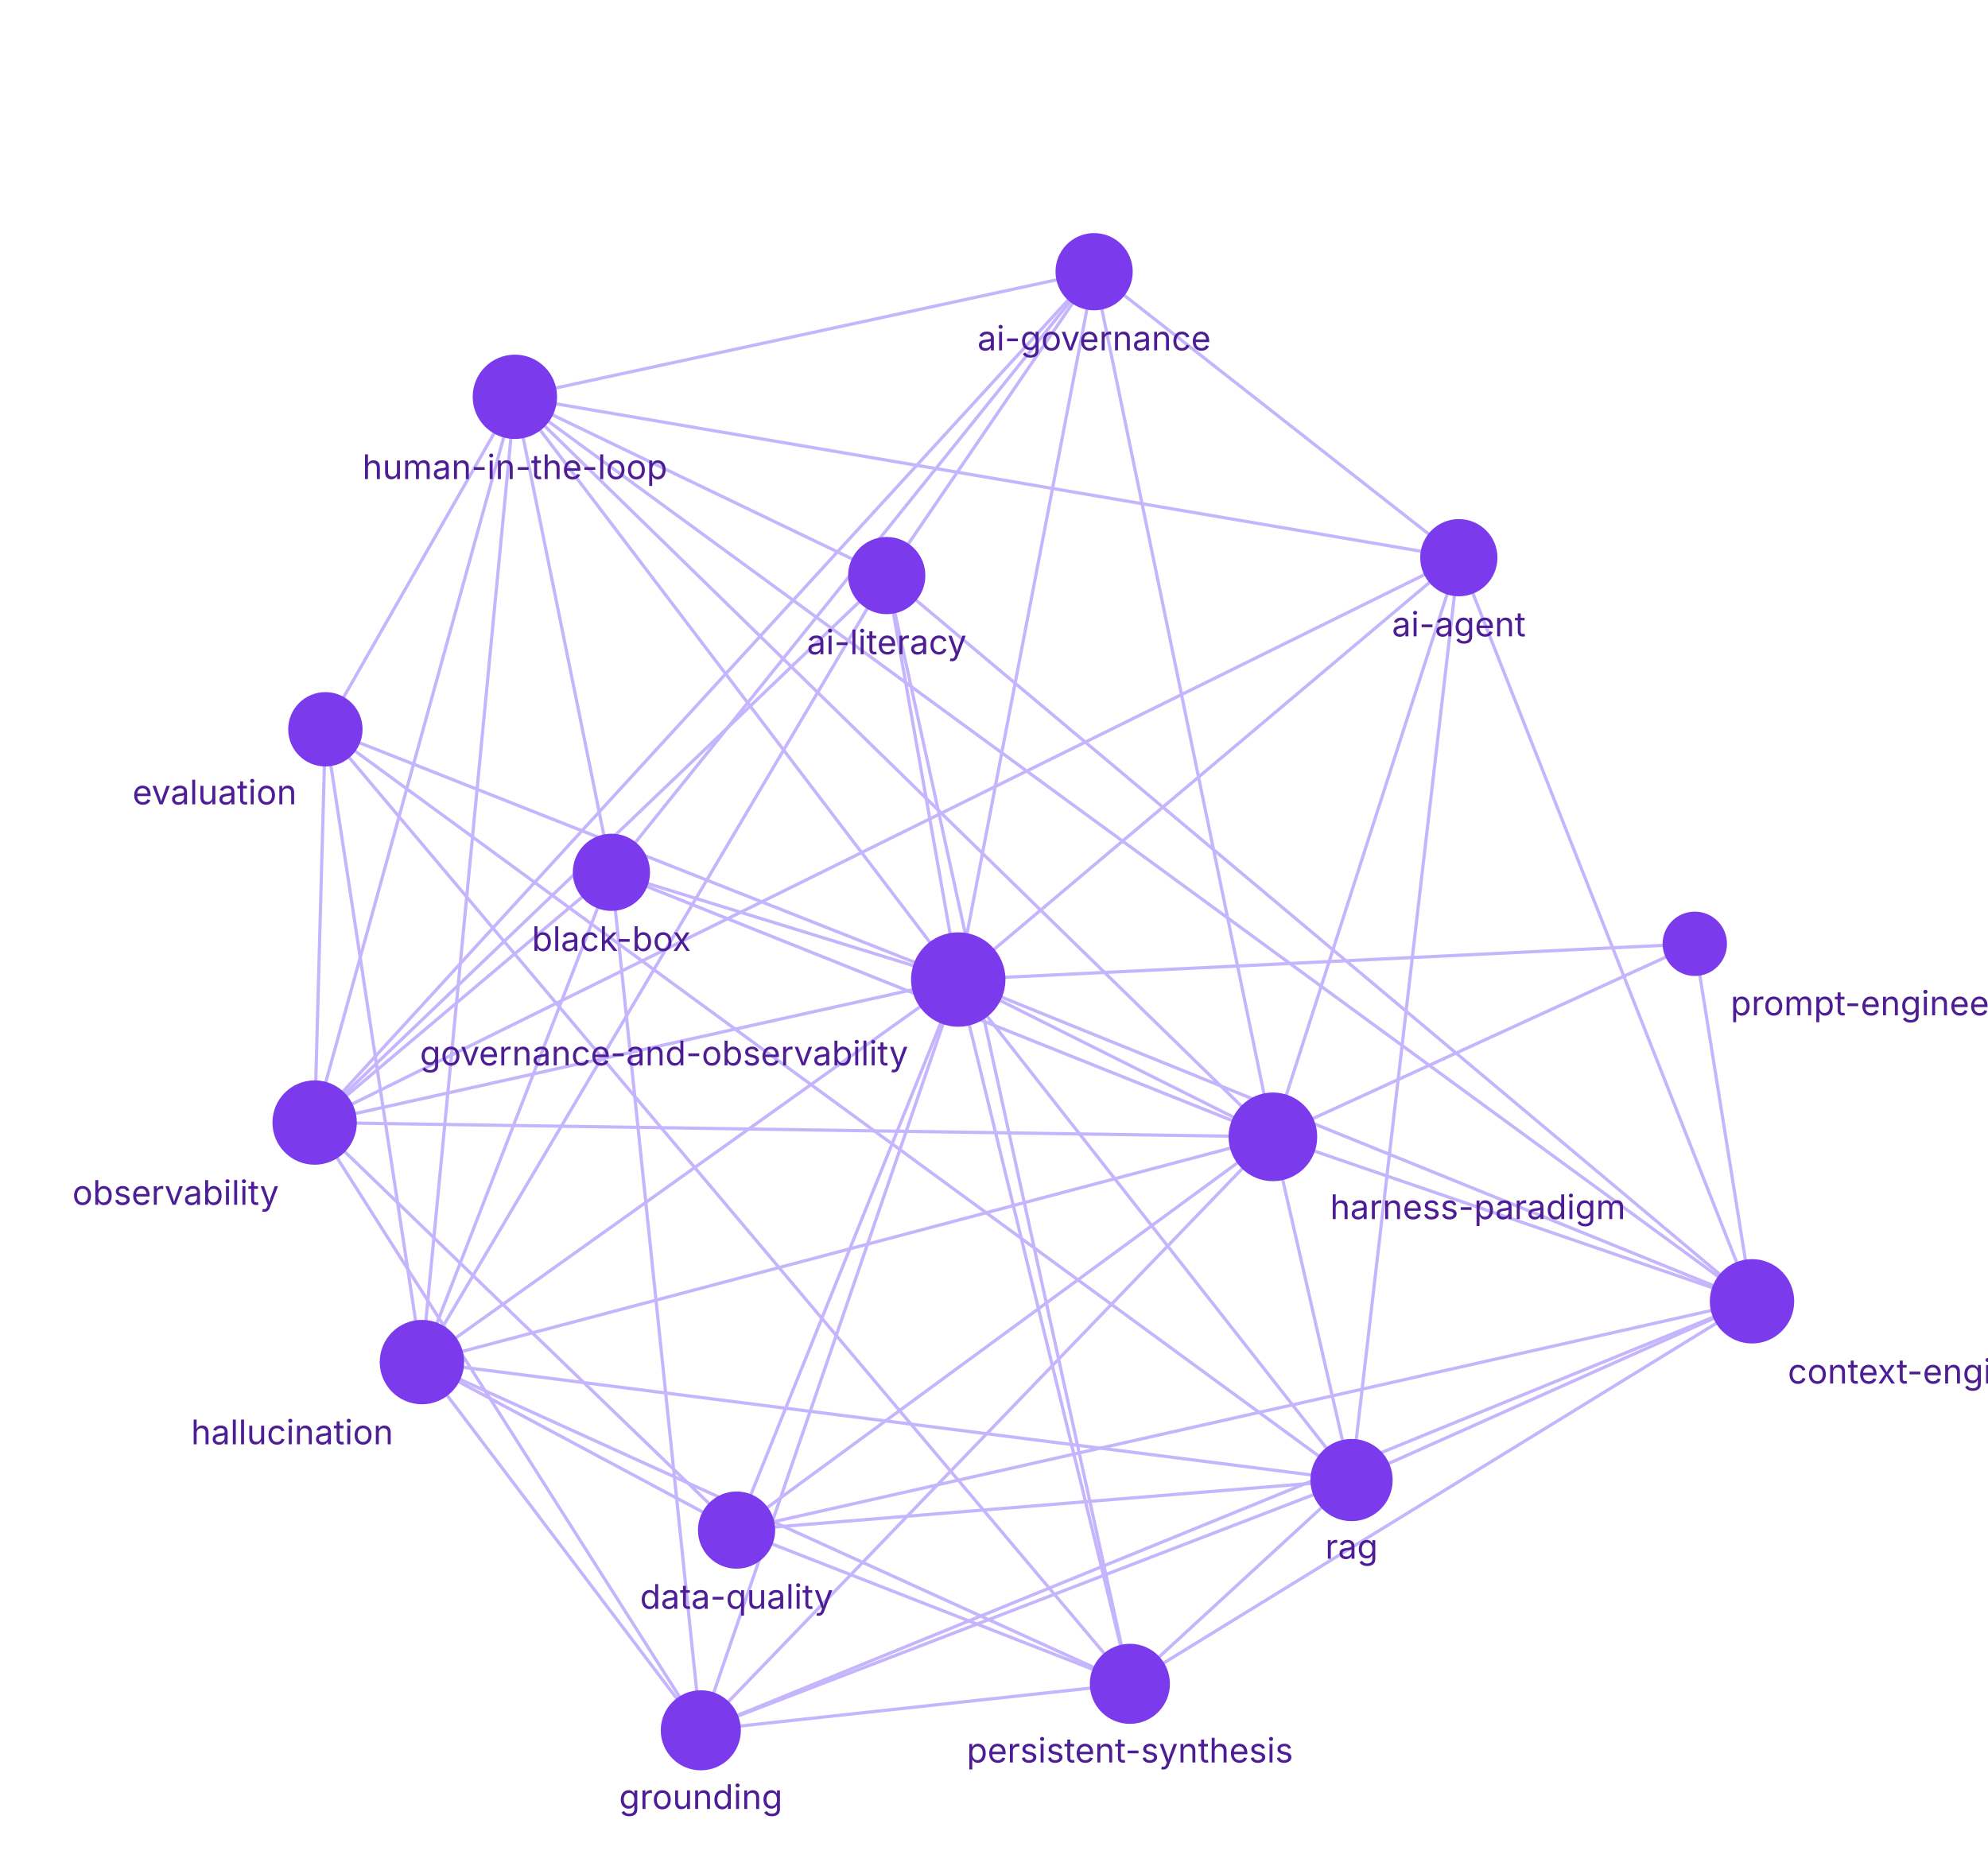
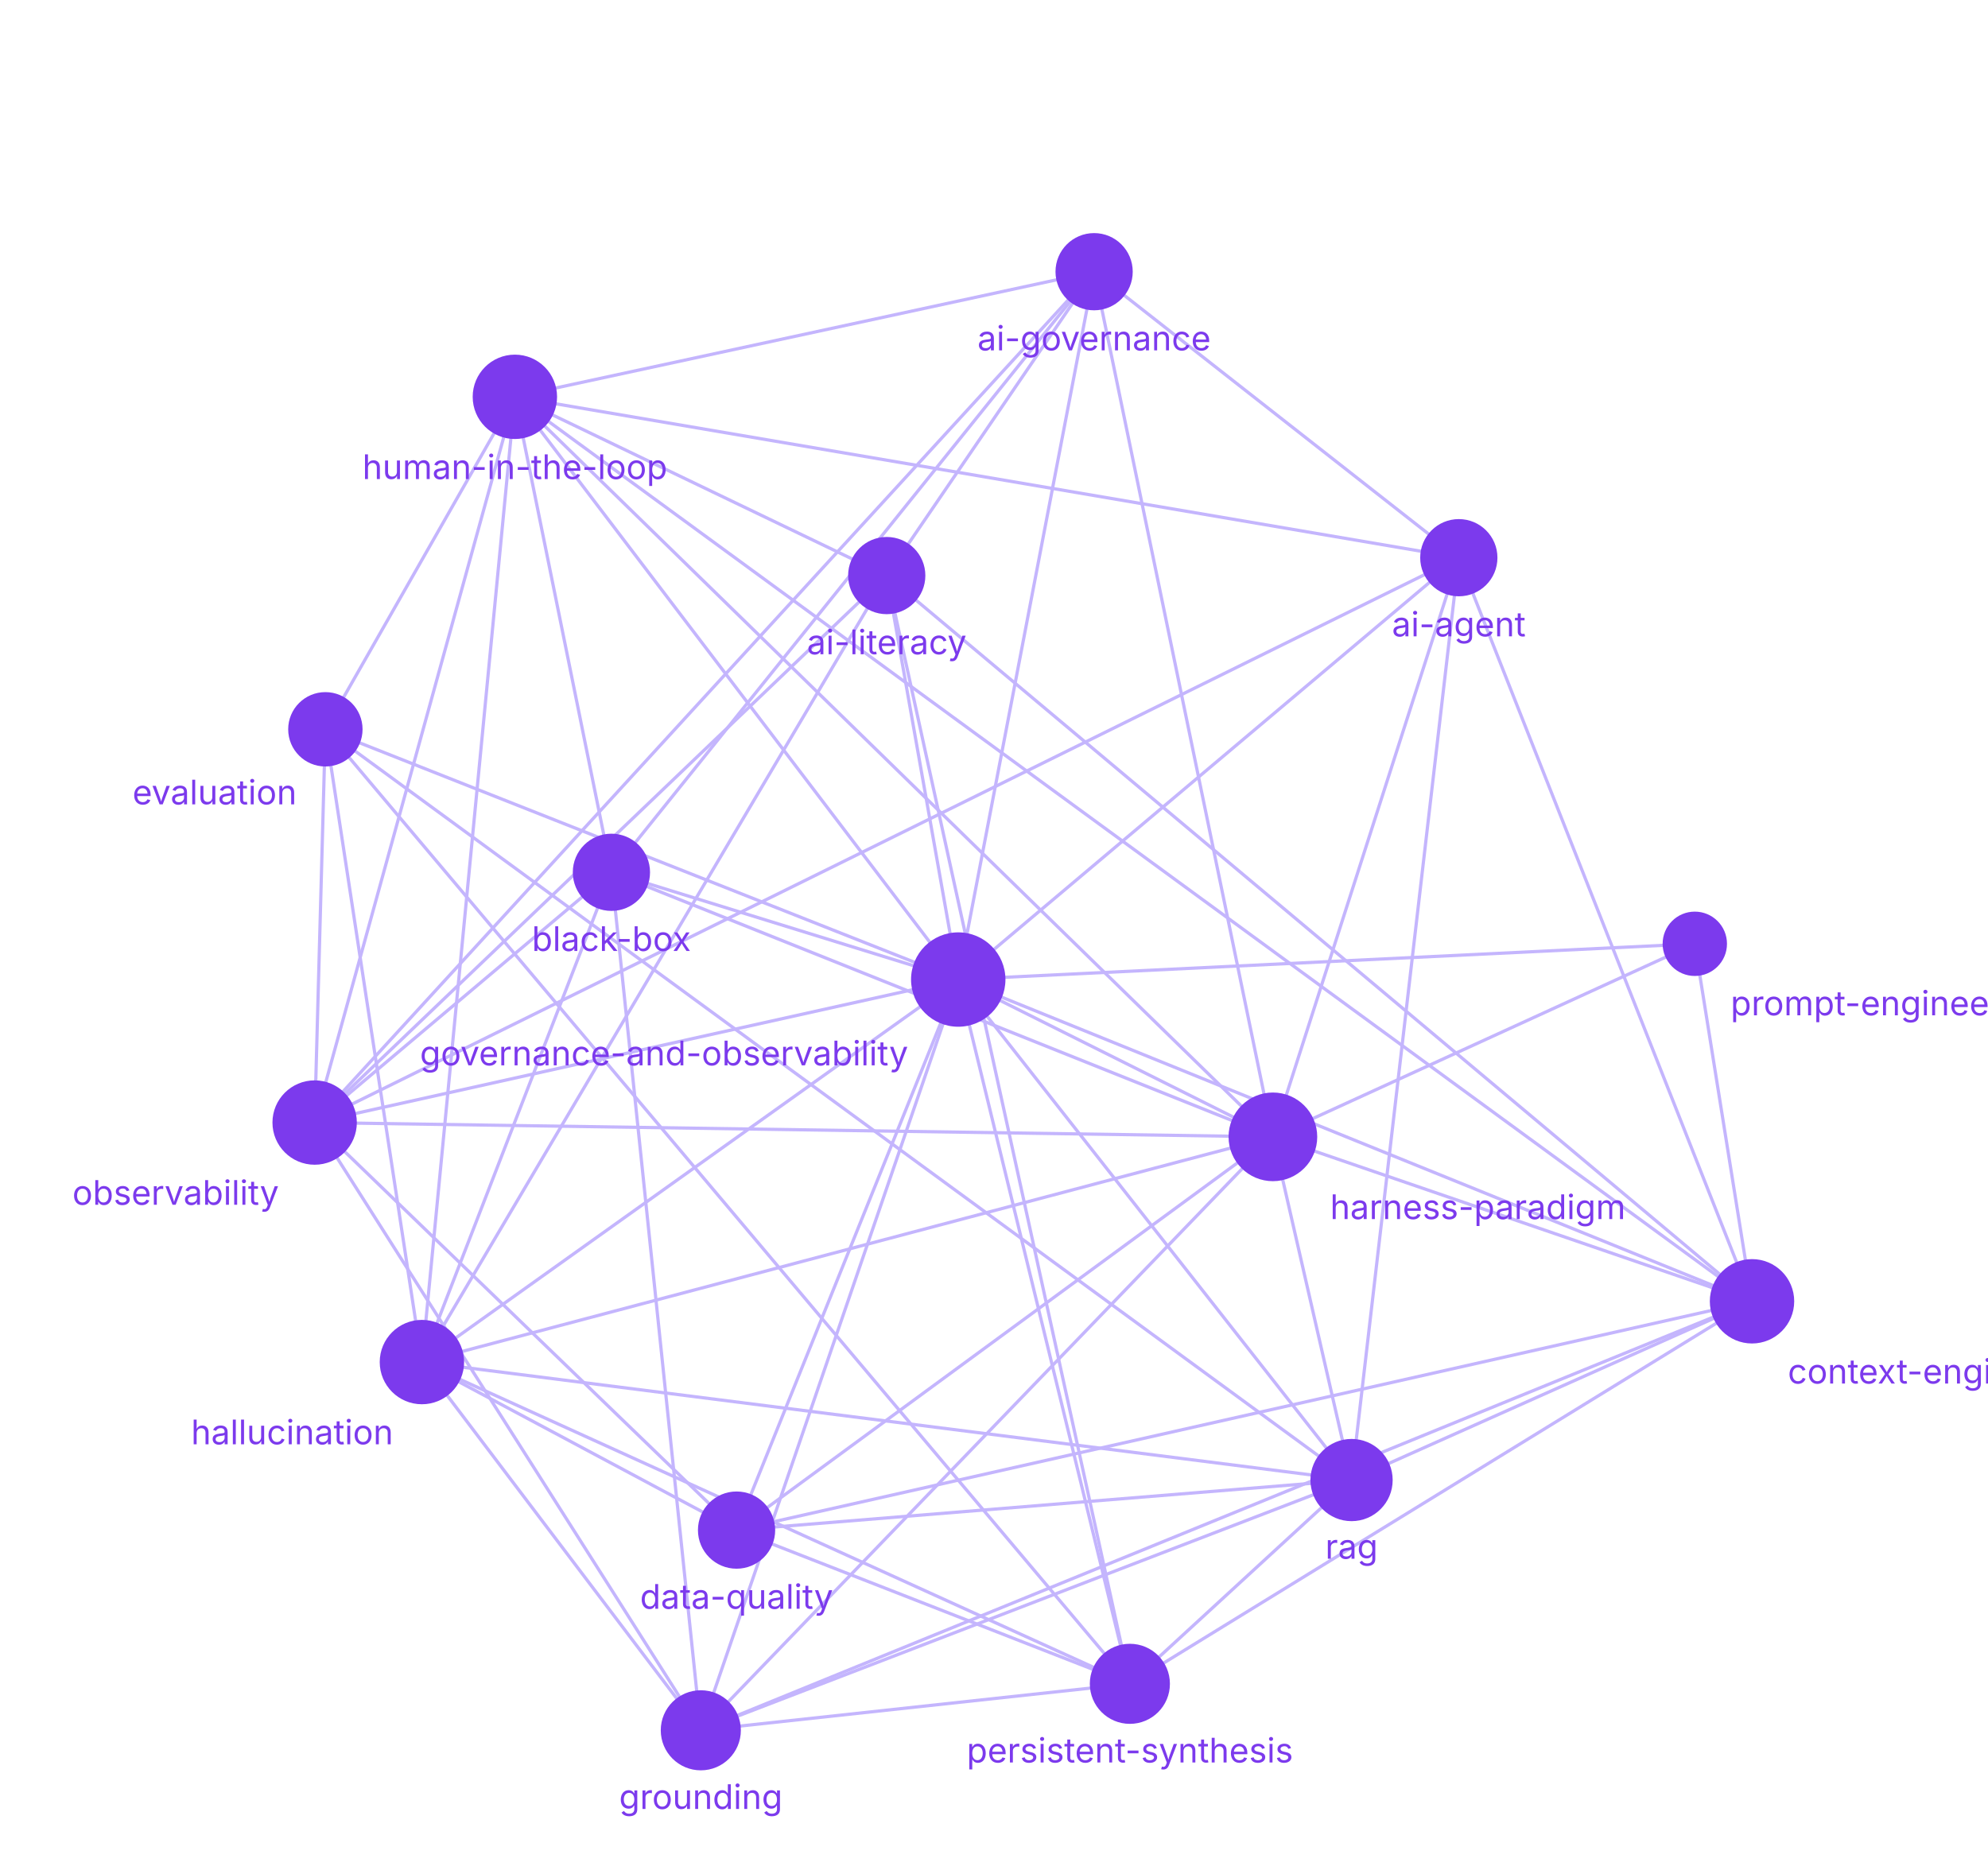
<svg xmlns="http://www.w3.org/2000/svg" viewBox="0 0 556 524" width="440">
  <style>
    line { stroke: #C4B5FD; stroke-width: 0.9; }
    circle { fill: #7C3AED; }
-     text { font-family: -apple-system, BlinkMacSystemFont, "Segoe UI", sans-serif; font-size: 9.5px; fill: #4C1D95; }
+     text { font-family: -apple-system, BlinkMacSystemFont, "Segoe UI", sans-serif; font-size: 9.5px; fill: #7C3AED; }
    @media (prefers-color-scheme: dark) {
      line { stroke: #5B21B6; }
      circle { fill: #7C3AED; }
      text { fill: #DDD6FE; }
    }
  </style>
  <g>
    <line x1="408" y1="156" x2="306" y2="76" />
    <line x1="408" y1="156" x2="490" y2="364" />
    <line x1="408" y1="156" x2="268" y2="274" />
    <line x1="408" y1="156" x2="356" y2="318" />
    <line x1="408" y1="156" x2="144" y2="111" />
    <line x1="408" y1="156" x2="88" y2="314" />
    <line x1="408" y1="156" x2="378" y2="414" />
    <line x1="306" y1="76" x2="248" y2="161" />
    <line x1="306" y1="76" x2="171" y2="244" />
    <line x1="306" y1="76" x2="268" y2="274" />
    <line x1="306" y1="76" x2="356" y2="318" />
    <line x1="306" y1="76" x2="144" y2="111" />
    <line x1="306" y1="76" x2="88" y2="314" />
    <line x1="248" y1="161" x2="490" y2="364" />
    <line x1="248" y1="161" x2="268" y2="274" />
    <line x1="248" y1="161" x2="118" y2="381" />
    <line x1="248" y1="161" x2="144" y2="111" />
    <line x1="248" y1="161" x2="88" y2="314" />
    <line x1="248" y1="161" x2="316" y2="471" />
    <line x1="171" y1="244" x2="268" y2="274" />
    <line x1="171" y1="244" x2="196" y2="484" />
    <line x1="171" y1="244" x2="118" y2="381" />
    <line x1="171" y1="244" x2="356" y2="318" />
    <line x1="171" y1="244" x2="144" y2="111" />
    <line x1="171" y1="244" x2="88" y2="314" />
    <line x1="490" y1="364" x2="206" y2="428" />
    <line x1="490" y1="364" x2="268" y2="274" />
    <line x1="490" y1="364" x2="196" y2="484" />
    <line x1="490" y1="364" x2="356" y2="318" />
    <line x1="490" y1="364" x2="144" y2="111" />
    <line x1="490" y1="364" x2="316" y2="471" />
    <line x1="490" y1="364" x2="474" y2="264" />
    <line x1="490" y1="364" x2="378" y2="414" />
    <line x1="206" y1="428" x2="268" y2="274" />
    <line x1="206" y1="428" x2="118" y2="381" />
    <line x1="206" y1="428" x2="356" y2="318" />
    <line x1="206" y1="428" x2="88" y2="314" />
    <line x1="206" y1="428" x2="316" y2="471" />
    <line x1="206" y1="428" x2="378" y2="414" />
    <line x1="91" y1="204" x2="268" y2="274" />
    <line x1="91" y1="204" x2="118" y2="381" />
    <line x1="91" y1="204" x2="144" y2="111" />
    <line x1="91" y1="204" x2="88" y2="314" />
    <line x1="91" y1="204" x2="316" y2="471" />
    <line x1="91" y1="204" x2="378" y2="414" />
    <line x1="268" y1="274" x2="196" y2="484" />
    <line x1="268" y1="274" x2="118" y2="381" />
    <line x1="268" y1="274" x2="356" y2="318" />
    <line x1="268" y1="274" x2="144" y2="111" />
    <line x1="268" y1="274" x2="88" y2="314" />
    <line x1="268" y1="274" x2="316" y2="471" />
    <line x1="268" y1="274" x2="474" y2="264" />
    <line x1="268" y1="274" x2="378" y2="414" />
    <line x1="196" y1="484" x2="118" y2="381" />
    <line x1="196" y1="484" x2="356" y2="318" />
    <line x1="196" y1="484" x2="88" y2="314" />
    <line x1="196" y1="484" x2="316" y2="471" />
    <line x1="196" y1="484" x2="378" y2="414" />
    <line x1="118" y1="381" x2="356" y2="318" />
    <line x1="118" y1="381" x2="144" y2="111" />
    <line x1="118" y1="381" x2="316" y2="471" />
    <line x1="118" y1="381" x2="378" y2="414" />
    <line x1="356" y1="318" x2="144" y2="111" />
    <line x1="356" y1="318" x2="88" y2="314" />
    <line x1="356" y1="318" x2="474" y2="264" />
    <line x1="356" y1="318" x2="378" y2="414" />
    <line x1="144" y1="111" x2="88" y2="314" />
    <line x1="316" y1="471" x2="378" y2="414" />
  </g>
  <g>
    <circle cx="306" cy="76" r="10.8" />
    <circle cx="144" cy="111" r="11.8" />
    <circle cx="248" cy="161" r="10.8" />
    <circle cx="408" cy="156" r="10.8" />
    <circle cx="91" cy="204" r="10.4" />
    <circle cx="171" cy="244" r="10.8" />
    <circle cx="268" cy="274" r="13.2" />
    <circle cx="88" cy="314" r="11.8" />
    <circle cx="356" cy="318" r="12.4" />
    <circle cx="474" cy="264" r="9.0" />
    <circle cx="118" cy="381" r="11.8" />
    <circle cx="490" cy="364" r="11.8" />
    <circle cx="206" cy="428" r="10.8" />
    <circle cx="378" cy="414" r="11.5" />
    <circle cx="196" cy="484" r="11.2" />
    <circle cx="316" cy="471" r="11.2" />
  </g>
  <g>
    <text x="306" y="98" text-anchor="middle">ai-governance</text>
    <text x="144" y="134" text-anchor="middle">human-in-the-loop</text>
    <text x="248" y="183" text-anchor="middle">ai-literacy</text>
    <text x="408" y="178" text-anchor="middle">ai-agent</text>
    <text x="83" y="225" text-anchor="end">evaluation</text>
    <text x="171" y="266" text-anchor="middle">black-box</text>
    <text x="254" y="298" text-anchor="end">governance-and-observability</text>
    <text x="78" y="337" text-anchor="end">observability</text>
    <text x="372" y="341" text-anchor="start">harness-paradigm</text>
    <text x="484" y="284" text-anchor="start">prompt-engineering</text>
    <text x="110" y="404" text-anchor="end">hallucination</text>
    <text x="500" y="387" text-anchor="start">context-engineering</text>
    <text x="206" y="450" text-anchor="middle">data-quality</text>
    <text x="378" y="436" text-anchor="middle">rag</text>
    <text x="196" y="506" text-anchor="middle">grounding</text>
    <text x="316" y="493" text-anchor="middle">persistent-synthesis</text>
  </g>
</svg>
